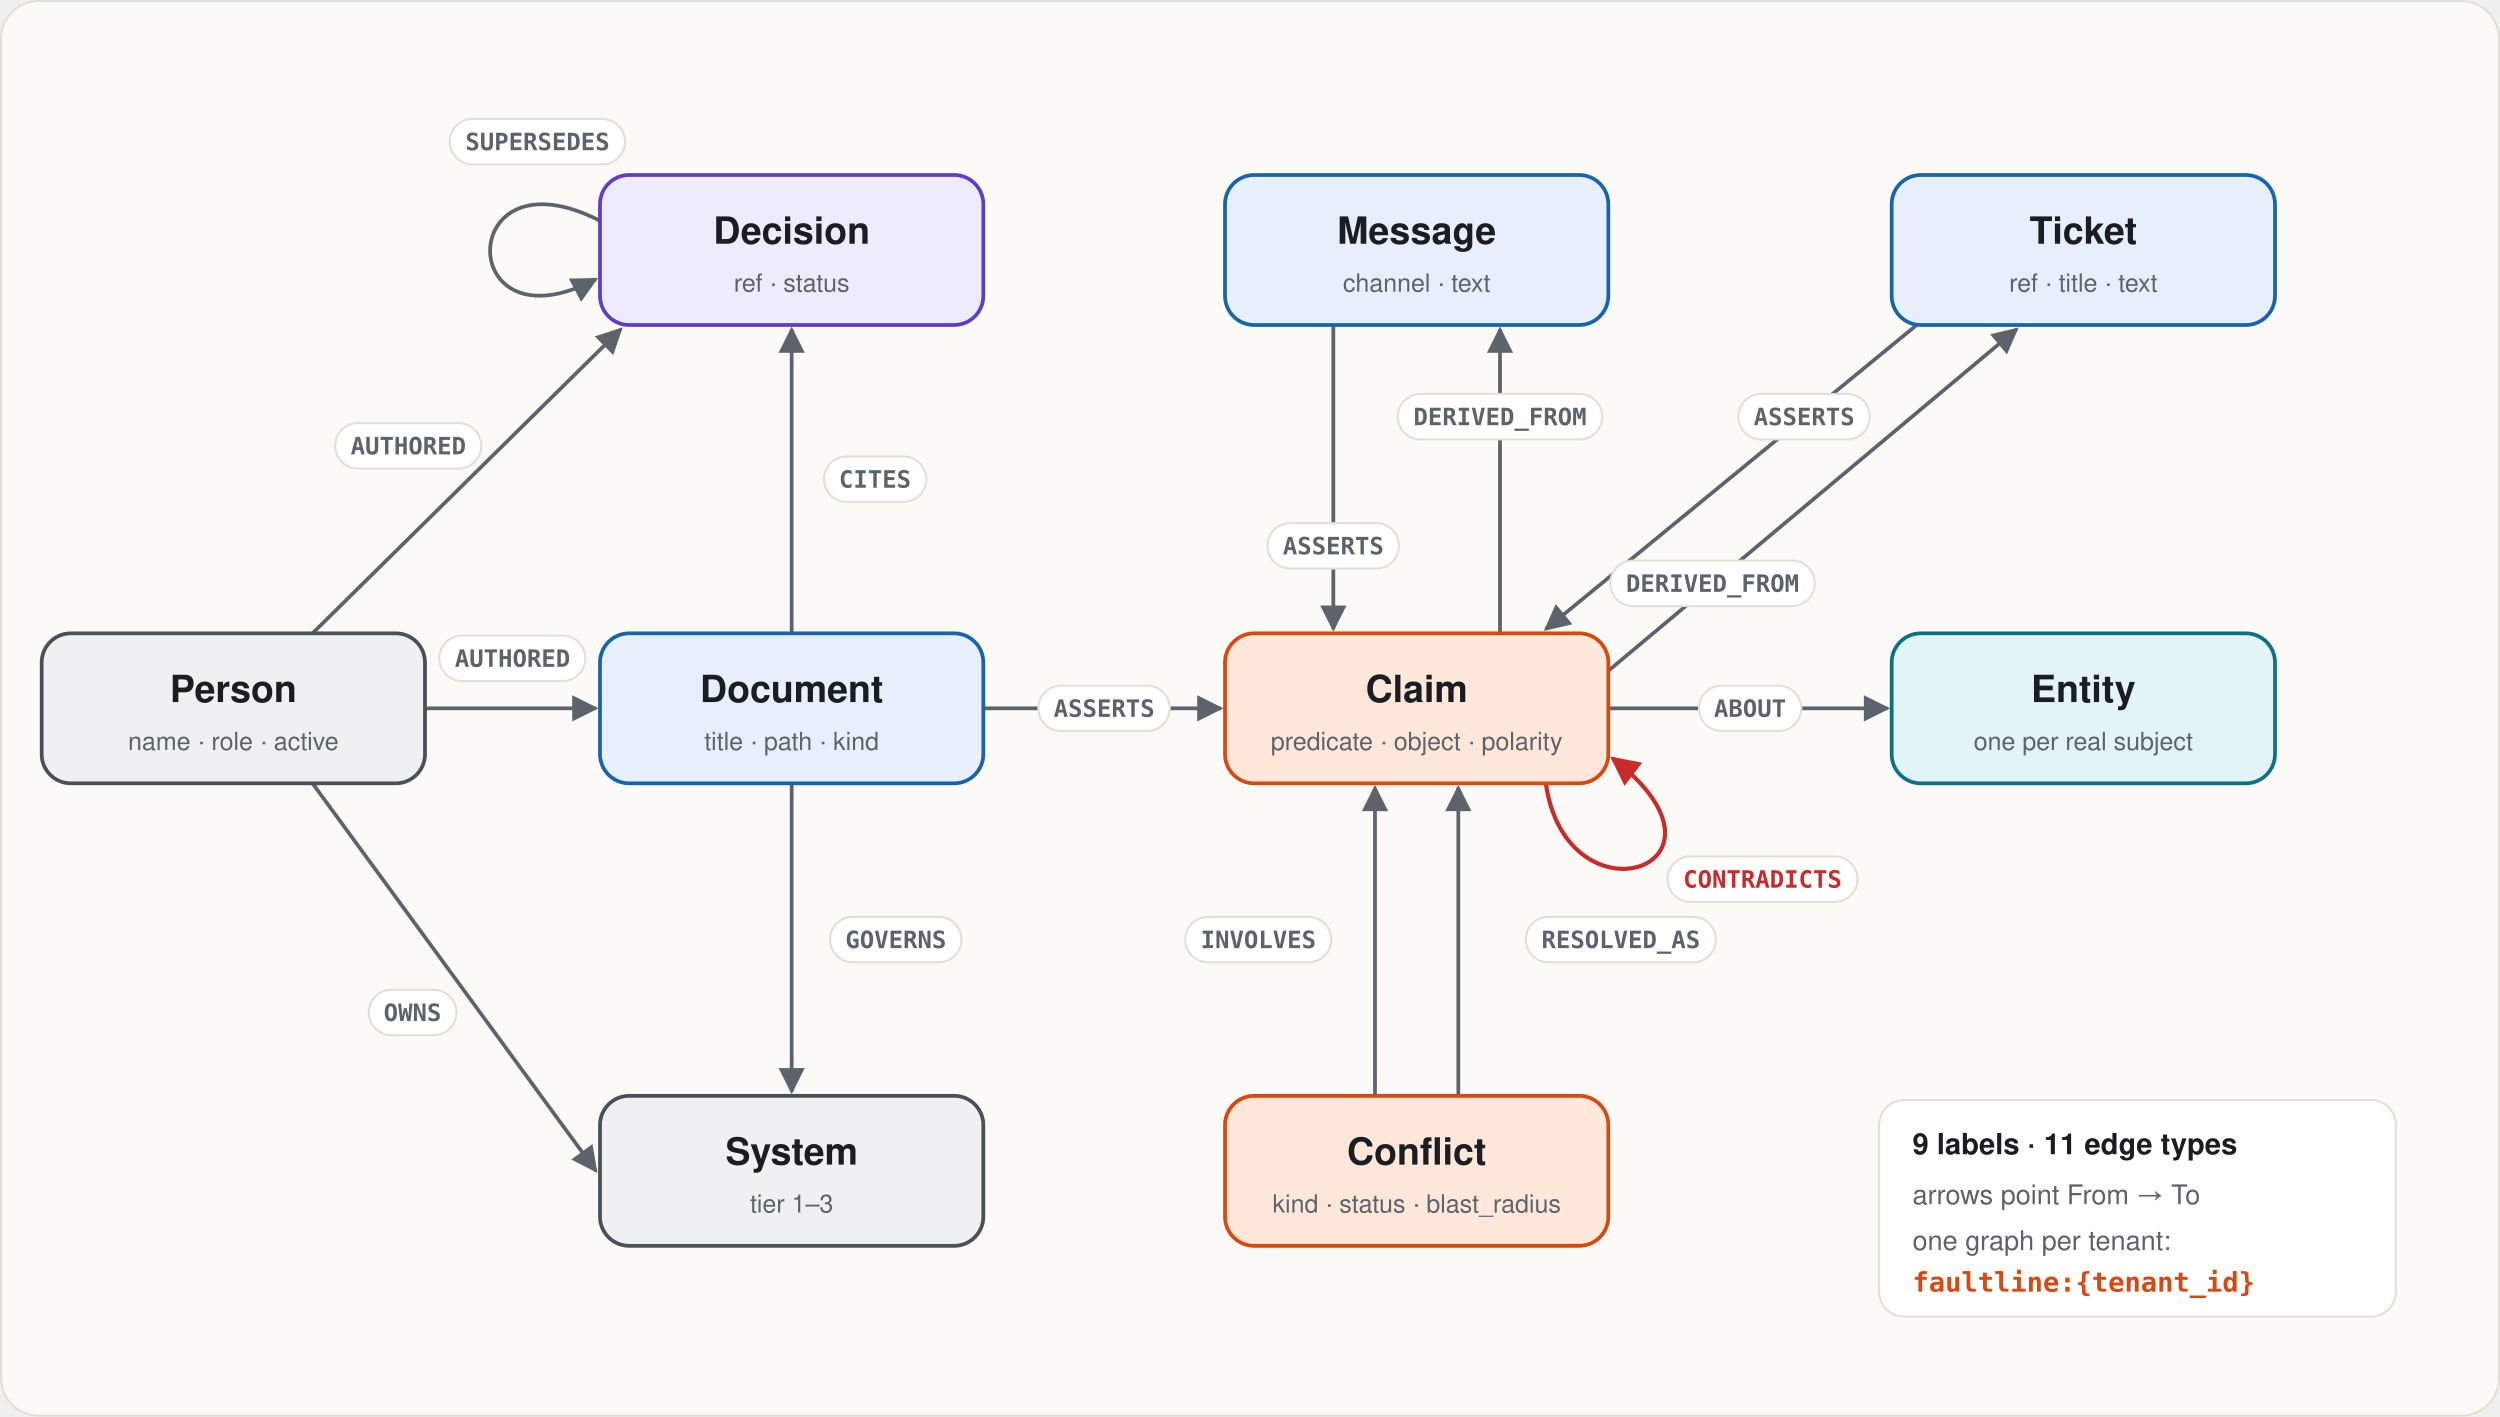
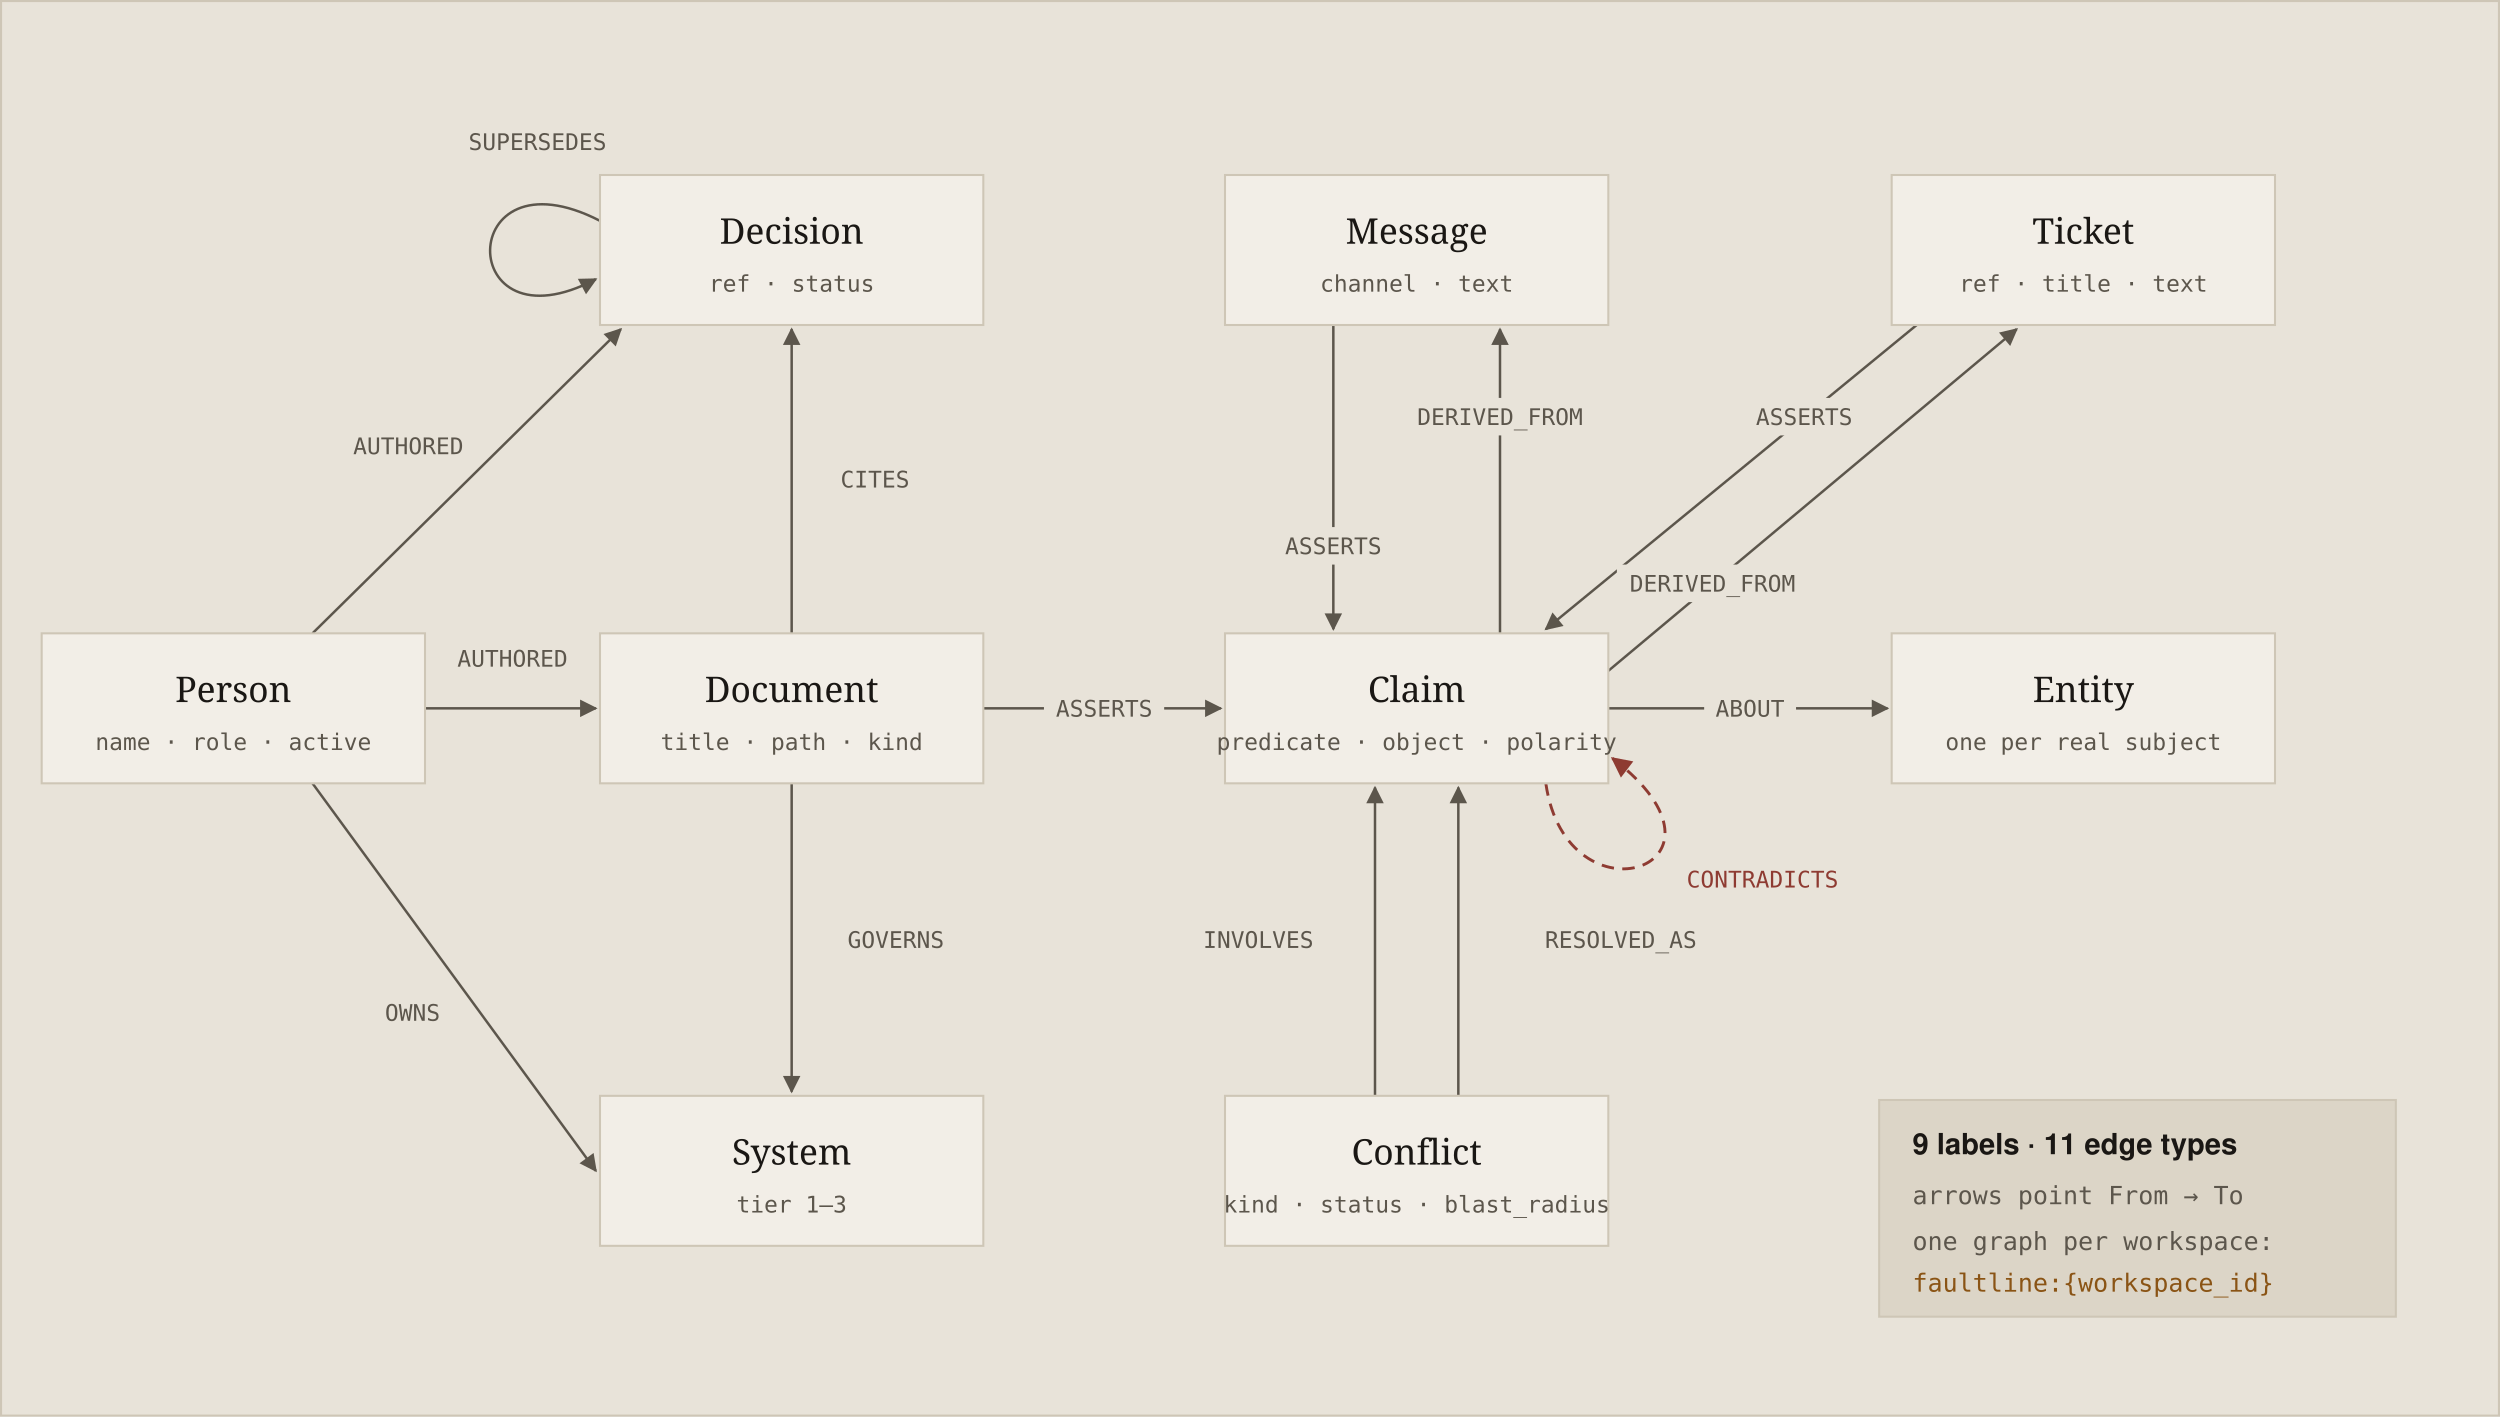
<svg xmlns="http://www.w3.org/2000/svg" width="1200" height="680" viewBox="0 0 1200 680" role="img" aria-labelledby="t d">
-   <rect x="0.5" y="0.5" width="1199" height="679" rx="18" fill="#FBFAF7" stroke="#E3DFD6" />
+   <rect x="0.5" y="0.5" width="1199" height="679" fill="#E8E3D9" stroke="#CEC6B6" />
  <defs>
    <marker id="ar-muted" viewBox="0 0 10 10" refX="9" refY="5" markerWidth="7" markerHeight="7" orient="auto-start-reverse">
-       <path d="M0 0L10 5L0 10z" fill="#5C636B" />
+       <path d="M0 0L10 5L0 10z" fill="#5C564C" />
    </marker>
    <marker id="ar-contra" viewBox="0 0 10 10" refX="9" refY="5" markerWidth="7" markerHeight="7" orient="auto-start-reverse">
-       <path d="M0 0L10 5L0 10z" fill="#C92A2A" />
+       <path d="M0 0L10 5L0 10z" fill="#8E3B32" />
    </marker>
  </defs>
-   <line x1="472.0" y1="340.0" x2="586.0" y2="340.0" stroke="#5C636B" stroke-width="1.8" marker-end="url(#ar-muted)" />
-   <rect x="498.4" y="329.1" width="63.1" height="21.8" rx="10.9" fill="#FFFFFF" stroke="#E3DFD6" />
-   <text x="530.0" y="344.1" font-family="ui-monospace, SFMono-Regular, 'SF Mono', Menlo, Consolas, monospace" font-size="11.5" font-weight="600" fill="#5C636B" text-anchor="middle">ASSERTS</text>
-   <line x1="772.0" y1="340.0" x2="906.0" y2="340.0" stroke="#5C636B" stroke-width="1.8" marker-end="url(#ar-muted)" />
-   <rect x="815.5" y="329.1" width="49.1" height="21.8" rx="10.9" fill="#FFFFFF" stroke="#E3DFD6" />
-   <text x="840.0" y="344.1" font-family="ui-monospace, SFMono-Regular, 'SF Mono', Menlo, Consolas, monospace" font-size="11.5" font-weight="600" fill="#5C636B" text-anchor="middle">ABOUT</text>
-   <line x1="640.0" y1="156.0" x2="640.0" y2="302.0" stroke="#5C636B" stroke-width="1.8" marker-end="url(#ar-muted)" />
-   <rect x="608.4" y="251.1" width="63.1" height="21.8" rx="10.9" fill="#FFFFFF" stroke="#E3DFD6" />
-   <text x="640.0" y="266.1" font-family="ui-monospace, SFMono-Regular, 'SF Mono', Menlo, Consolas, monospace" font-size="11.5" font-weight="600" fill="#5C636B" text-anchor="middle">ASSERTS</text>
-   <line x1="720.0" y1="304.0" x2="720.0" y2="158.0" stroke="#5C636B" stroke-width="1.8" marker-end="url(#ar-muted)" />
-   <rect x="670.9" y="189.1" width="98.2" height="21.8" rx="10.9" fill="#FFFFFF" stroke="#E3DFD6" />
-   <text x="720.0" y="204.1" font-family="ui-monospace, SFMono-Regular, 'SF Mono', Menlo, Consolas, monospace" font-size="11.5" font-weight="600" fill="#5C636B" text-anchor="middle">DERIVED_FROM</text>
-   <line x1="920.0" y1="156.0" x2="742.0" y2="302.0" stroke="#5C636B" stroke-width="1.8" marker-end="url(#ar-muted)" />
-   <rect x="834.4" y="189.1" width="63.1" height="21.8" rx="10.9" fill="#FFFFFF" stroke="#E3DFD6" />
-   <text x="866.0" y="204.1" font-family="ui-monospace, SFMono-Regular, 'SF Mono', Menlo, Consolas, monospace" font-size="11.5" font-weight="600" fill="#5C636B" text-anchor="middle">ASSERTS</text>
-   <line x1="772.0" y1="322.0" x2="968.0" y2="158.0" stroke="#5C636B" stroke-width="1.8" marker-end="url(#ar-muted)" />
-   <rect x="772.9" y="269.1" width="98.2" height="21.8" rx="10.9" fill="#FFFFFF" stroke="#E3DFD6" />
-   <text x="822.0" y="284.1" font-family="ui-monospace, SFMono-Regular, 'SF Mono', Menlo, Consolas, monospace" font-size="11.5" font-weight="600" fill="#5C636B" text-anchor="middle">DERIVED_FROM</text>
-   <line x1="380.0" y1="304.0" x2="380.0" y2="158.0" stroke="#5C636B" stroke-width="1.8" marker-end="url(#ar-muted)" />
-   <rect x="395.5" y="219.1" width="49.1" height="21.8" rx="10.9" fill="#FFFFFF" stroke="#E3DFD6" />
-   <text x="420.0" y="234.1" font-family="ui-monospace, SFMono-Regular, 'SF Mono', Menlo, Consolas, monospace" font-size="11.5" font-weight="600" fill="#5C636B" text-anchor="middle">CITES</text>
-   <line x1="380.0" y1="376.0" x2="380.0" y2="524.0" stroke="#5C636B" stroke-width="1.8" marker-end="url(#ar-muted)" />
-   <rect x="398.4" y="440.1" width="63.1" height="21.8" rx="10.9" fill="#FFFFFF" stroke="#E3DFD6" />
-   <text x="430.0" y="455.1" font-family="ui-monospace, SFMono-Regular, 'SF Mono', Menlo, Consolas, monospace" font-size="11.5" font-weight="600" fill="#5C636B" text-anchor="middle">GOVERNS</text>
-   <line x1="204.0" y1="340.0" x2="286.0" y2="340.0" stroke="#5C636B" stroke-width="1.8" marker-end="url(#ar-muted)" />
-   <rect x="210.9" y="305.1" width="70.1" height="21.8" rx="10.9" fill="#FFFFFF" stroke="#E3DFD6" />
-   <text x="246.0" y="320.1" font-family="ui-monospace, SFMono-Regular, 'SF Mono', Menlo, Consolas, monospace" font-size="11.5" font-weight="600" fill="#5C636B" text-anchor="middle">AUTHORED</text>
-   <line x1="150.0" y1="304.0" x2="298.0" y2="158.0" stroke="#5C636B" stroke-width="1.8" marker-end="url(#ar-muted)" />
-   <rect x="160.9" y="203.1" width="70.1" height="21.8" rx="10.9" fill="#FFFFFF" stroke="#E3DFD6" />
-   <text x="196.0" y="218.1" font-family="ui-monospace, SFMono-Regular, 'SF Mono', Menlo, Consolas, monospace" font-size="11.5" font-weight="600" fill="#5C636B" text-anchor="middle">AUTHORED</text>
-   <line x1="150.0" y1="376.0" x2="286.0" y2="562.0" stroke="#5C636B" stroke-width="1.8" marker-end="url(#ar-muted)" />
-   <rect x="177.0" y="475.1" width="42.1" height="21.8" rx="10.9" fill="#FFFFFF" stroke="#E3DFD6" />
-   <text x="198.0" y="490.1" font-family="ui-monospace, SFMono-Regular, 'SF Mono', Menlo, Consolas, monospace" font-size="11.5" font-weight="600" fill="#5C636B" text-anchor="middle">OWNS</text>
-   <line x1="660.0" y1="526.0" x2="660.0" y2="378.0" stroke="#5C636B" stroke-width="1.8" marker-end="url(#ar-muted)" />
-   <rect x="568.9" y="440.1" width="70.1" height="21.8" rx="10.9" fill="#FFFFFF" stroke="#E3DFD6" />
-   <text x="604.0" y="455.1" font-family="ui-monospace, SFMono-Regular, 'SF Mono', Menlo, Consolas, monospace" font-size="11.5" font-weight="600" fill="#5C636B" text-anchor="middle">INVOLVES</text>
-   <line x1="700.0" y1="526.0" x2="700.0" y2="378.0" stroke="#5C636B" stroke-width="1.8" marker-end="url(#ar-muted)" />
-   <rect x="732.4" y="440.1" width="91.2" height="21.8" rx="10.9" fill="#FFFFFF" stroke="#E3DFD6" />
-   <text x="778.0" y="455.1" font-family="ui-monospace, SFMono-Regular, 'SF Mono', Menlo, Consolas, monospace" font-size="11.5" font-weight="600" fill="#5C636B" text-anchor="middle">RESOLVED_AS</text>
-   <path d="M288.0 106 C218.0 70, 218.0 170, 286.0 134" fill="none" stroke="#5C636B" stroke-width="1.8" marker-end="url(#ar-muted)" />
-   <rect x="215.9" y="57.1" width="84.1" height="21.8" rx="10.9" fill="#FFFFFF" stroke="#E3DFD6" />
-   <text x="258.0" y="72.1" font-family="ui-monospace, SFMono-Regular, 'SF Mono', Menlo, Consolas, monospace" font-size="11.5" font-weight="600" fill="#5C636B" text-anchor="middle">SUPERSEDES</text>
-   <path d="M742.0 376.0 C752.0 446.0, 842.0 416.0, 774.0 364.0" fill="none" stroke="#C92A2A" stroke-width="2" marker-end="url(#ar-contra)" />
-   <rect x="800.4" y="411.1" width="91.2" height="21.8" rx="10.9" fill="#FFFFFF" stroke="#E3DFD6" />
-   <text x="846.0" y="426.1" font-family="ui-monospace, SFMono-Regular, 'SF Mono', Menlo, Consolas, monospace" font-size="11.5" font-weight="600" fill="#C92A2A" text-anchor="middle">CONTRADICTS</text>
-   <rect x="20.0" y="304.0" width="184" height="72" rx="14" fill="#EEF0F2" stroke="#495057" stroke-width="1.8" />
-   <text x="112.0" y="337.0" font-family="-apple-system, BlinkMacSystemFont, 'Segoe UI', Helvetica, Arial, sans-serif" font-size="18" font-weight="750" fill="#1A1D21" text-anchor="middle">Person</text>
-   <text x="112.0" y="360.0" font-family="-apple-system, BlinkMacSystemFont, 'Segoe UI', Helvetica, Arial, sans-serif" font-size="12" font-weight="500" fill="#5C636B" text-anchor="middle">name · role · active</text>
-   <rect x="288.0" y="304.0" width="184" height="72" rx="14" fill="#E7F0FA" stroke="#1864AB" stroke-width="1.8" />
-   <text x="380.0" y="337.0" font-family="-apple-system, BlinkMacSystemFont, 'Segoe UI', Helvetica, Arial, sans-serif" font-size="18" font-weight="750" fill="#1A1D21" text-anchor="middle">Document</text>
-   <text x="380.0" y="360.0" font-family="-apple-system, BlinkMacSystemFont, 'Segoe UI', Helvetica, Arial, sans-serif" font-size="12" font-weight="500" fill="#5C636B" text-anchor="middle">title · path · kind</text>
-   <rect x="588.0" y="304.0" width="184" height="72" rx="14" fill="#FFE8D9" stroke="#D9480F" stroke-width="1.8" />
-   <text x="680.0" y="337.0" font-family="-apple-system, BlinkMacSystemFont, 'Segoe UI', Helvetica, Arial, sans-serif" font-size="18" font-weight="750" fill="#1A1D21" text-anchor="middle">Claim</text>
-   <text x="680.0" y="360.0" font-family="-apple-system, BlinkMacSystemFont, 'Segoe UI', Helvetica, Arial, sans-serif" font-size="12" font-weight="500" fill="#5C636B" text-anchor="middle">predicate · object · polarity</text>
-   <rect x="908.0" y="304.0" width="184" height="72" rx="14" fill="#E3F4F6" stroke="#0B7285" stroke-width="1.8" />
-   <text x="1000.0" y="337.0" font-family="-apple-system, BlinkMacSystemFont, 'Segoe UI', Helvetica, Arial, sans-serif" font-size="18" font-weight="750" fill="#1A1D21" text-anchor="middle">Entity</text>
-   <text x="1000.0" y="360.0" font-family="-apple-system, BlinkMacSystemFont, 'Segoe UI', Helvetica, Arial, sans-serif" font-size="12" font-weight="500" fill="#5C636B" text-anchor="middle">one per real subject</text>
-   <rect x="288.0" y="84.0" width="184" height="72" rx="14" fill="#EEEBFB" stroke="#5F3DC4" stroke-width="1.8" />
-   <text x="380.0" y="117.0" font-family="-apple-system, BlinkMacSystemFont, 'Segoe UI', Helvetica, Arial, sans-serif" font-size="18" font-weight="750" fill="#1A1D21" text-anchor="middle">Decision</text>
-   <text x="380.0" y="140.0" font-family="-apple-system, BlinkMacSystemFont, 'Segoe UI', Helvetica, Arial, sans-serif" font-size="12" font-weight="500" fill="#5C636B" text-anchor="middle">ref · status</text>
-   <rect x="588.0" y="84.0" width="184" height="72" rx="14" fill="#E7F0FA" stroke="#1864AB" stroke-width="1.8" />
-   <text x="680.0" y="117.0" font-family="-apple-system, BlinkMacSystemFont, 'Segoe UI', Helvetica, Arial, sans-serif" font-size="18" font-weight="750" fill="#1A1D21" text-anchor="middle">Message</text>
-   <text x="680.0" y="140.0" font-family="-apple-system, BlinkMacSystemFont, 'Segoe UI', Helvetica, Arial, sans-serif" font-size="12" font-weight="500" fill="#5C636B" text-anchor="middle">channel · text</text>
-   <rect x="908.0" y="84.0" width="184" height="72" rx="14" fill="#E7F0FA" stroke="#1864AB" stroke-width="1.8" />
-   <text x="1000.0" y="117.0" font-family="-apple-system, BlinkMacSystemFont, 'Segoe UI', Helvetica, Arial, sans-serif" font-size="18" font-weight="750" fill="#1A1D21" text-anchor="middle">Ticket</text>
-   <text x="1000.0" y="140.0" font-family="-apple-system, BlinkMacSystemFont, 'Segoe UI', Helvetica, Arial, sans-serif" font-size="12" font-weight="500" fill="#5C636B" text-anchor="middle">ref · title · text</text>
-   <rect x="288.0" y="526.0" width="184" height="72" rx="14" fill="#EEF0F2" stroke="#495057" stroke-width="1.8" />
-   <text x="380.0" y="559.0" font-family="-apple-system, BlinkMacSystemFont, 'Segoe UI', Helvetica, Arial, sans-serif" font-size="18" font-weight="750" fill="#1A1D21" text-anchor="middle">System</text>
-   <text x="380.0" y="582.0" font-family="-apple-system, BlinkMacSystemFont, 'Segoe UI', Helvetica, Arial, sans-serif" font-size="12" font-weight="500" fill="#5C636B" text-anchor="middle">tier 1–3</text>
-   <rect x="588.0" y="526.0" width="184" height="72" rx="14" fill="#FFE8D9" stroke="#D9480F" stroke-width="1.8" />
-   <text x="680.0" y="559.0" font-family="-apple-system, BlinkMacSystemFont, 'Segoe UI', Helvetica, Arial, sans-serif" font-size="18" font-weight="750" fill="#1A1D21" text-anchor="middle">Conflict</text>
-   <text x="680.0" y="582.0" font-family="-apple-system, BlinkMacSystemFont, 'Segoe UI', Helvetica, Arial, sans-serif" font-size="12" font-weight="500" fill="#5C636B" text-anchor="middle">kind · status · blast_radius</text>
-   <rect x="902" y="528" width="248" height="104" rx="12" fill="#FFFFFF" stroke="#E3DFD6" />
-   <text x="918.0" y="554.0" font-family="-apple-system, BlinkMacSystemFont, 'Segoe UI', Helvetica, Arial, sans-serif" font-size="14" font-weight="700" fill="#1A1D21" text-anchor="start">9 labels · 11 edge types</text>
-   <text x="918.0" y="578.0" font-family="-apple-system, BlinkMacSystemFont, 'Segoe UI', Helvetica, Arial, sans-serif" font-size="13" font-weight="400" fill="#5C636B" text-anchor="start">arrows point From → To</text>
-   <text x="918.0" y="600.0" font-family="-apple-system, BlinkMacSystemFont, 'Segoe UI', Helvetica, Arial, sans-serif" font-size="13" font-weight="400" fill="#5C636B" text-anchor="start">one graph per tenant:</text>
-   <text x="918.0" y="620.0" font-family="ui-monospace, SFMono-Regular, 'SF Mono', Menlo, Consolas, monospace" font-size="13" font-weight="600" fill="#D9480F" text-anchor="start">faultline:{tenant_id}</text>
+   <line x1="472.0" y1="340.0" x2="586.0" y2="340.0" stroke="#5C564C" stroke-width="1.2" marker-end="url(#ar-muted)" />
+   <rect x="501.1" y="331.0" width="57.7" height="18" fill="#E8E3D9" />
+   <text x="530.0" y="344.0" font-family="'JetBrains Mono', ui-monospace, SFMono-Regular, Menlo, Consolas, monospace" font-size="11" font-weight="400" fill="#5C564C" text-anchor="middle">ASSERTS</text>
+   <line x1="772.0" y1="340.0" x2="906.0" y2="340.0" stroke="#5C564C" stroke-width="1.2" marker-end="url(#ar-muted)" />
+   <rect x="818.0" y="331.0" width="44.1" height="18" fill="#E8E3D9" />
+   <text x="840.0" y="344.0" font-family="'JetBrains Mono', ui-monospace, SFMono-Regular, Menlo, Consolas, monospace" font-size="11" font-weight="400" fill="#5C564C" text-anchor="middle">ABOUT</text>
+   <line x1="640.0" y1="156.0" x2="640.0" y2="302.0" stroke="#5C564C" stroke-width="1.2" marker-end="url(#ar-muted)" />
+   <rect x="611.1" y="253.0" width="57.7" height="18" fill="#E8E3D9" />
+   <text x="640.0" y="266.0" font-family="'JetBrains Mono', ui-monospace, SFMono-Regular, Menlo, Consolas, monospace" font-size="11" font-weight="400" fill="#5C564C" text-anchor="middle">ASSERTS</text>
+   <line x1="720.0" y1="304.0" x2="720.0" y2="158.0" stroke="#5C564C" stroke-width="1.2" marker-end="url(#ar-muted)" />
+   <rect x="674.1" y="191.0" width="91.8" height="18" fill="#E8E3D9" />
+   <text x="720.0" y="204.0" font-family="'JetBrains Mono', ui-monospace, SFMono-Regular, Menlo, Consolas, monospace" font-size="11" font-weight="400" fill="#5C564C" text-anchor="middle">DERIVED_FROM</text>
+   <line x1="920.0" y1="156.0" x2="742.0" y2="302.0" stroke="#5C564C" stroke-width="1.2" marker-end="url(#ar-muted)" />
+   <rect x="837.1" y="191.0" width="57.7" height="18" fill="#E8E3D9" />
+   <text x="866.0" y="204.0" font-family="'JetBrains Mono', ui-monospace, SFMono-Regular, Menlo, Consolas, monospace" font-size="11" font-weight="400" fill="#5C564C" text-anchor="middle">ASSERTS</text>
+   <line x1="772.0" y1="322.0" x2="968.0" y2="158.0" stroke="#5C564C" stroke-width="1.2" marker-end="url(#ar-muted)" />
+   <rect x="776.1" y="271.0" width="91.8" height="18" fill="#E8E3D9" />
+   <text x="822.0" y="284.0" font-family="'JetBrains Mono', ui-monospace, SFMono-Regular, Menlo, Consolas, monospace" font-size="11" font-weight="400" fill="#5C564C" text-anchor="middle">DERIVED_FROM</text>
+   <line x1="380.0" y1="304.0" x2="380.0" y2="158.0" stroke="#5C564C" stroke-width="1.2" marker-end="url(#ar-muted)" />
+   <rect x="397.9" y="221.0" width="44.1" height="18" fill="#E8E3D9" />
+   <text x="420.0" y="234.0" font-family="'JetBrains Mono', ui-monospace, SFMono-Regular, Menlo, Consolas, monospace" font-size="11" font-weight="400" fill="#5C564C" text-anchor="middle">CITES</text>
+   <line x1="380.0" y1="376.0" x2="380.0" y2="524.0" stroke="#5C564C" stroke-width="1.2" marker-end="url(#ar-muted)" />
+   <rect x="401.1" y="442.0" width="57.7" height="18" fill="#E8E3D9" />
+   <text x="430.0" y="455.0" font-family="'JetBrains Mono', ui-monospace, SFMono-Regular, Menlo, Consolas, monospace" font-size="11" font-weight="400" fill="#5C564C" text-anchor="middle">GOVERNS</text>
+   <line x1="204.0" y1="340.0" x2="286.0" y2="340.0" stroke="#5C564C" stroke-width="1.2" marker-end="url(#ar-muted)" />
+   <rect x="213.7" y="307.0" width="64.6" height="18" fill="#E8E3D9" />
+   <text x="246.0" y="320.0" font-family="'JetBrains Mono', ui-monospace, SFMono-Regular, Menlo, Consolas, monospace" font-size="11" font-weight="400" fill="#5C564C" text-anchor="middle">AUTHORED</text>
+   <line x1="150.0" y1="304.0" x2="298.0" y2="158.0" stroke="#5C564C" stroke-width="1.2" marker-end="url(#ar-muted)" />
+   <rect x="163.7" y="205.0" width="64.6" height="18" fill="#E8E3D9" />
+   <text x="196.0" y="218.0" font-family="'JetBrains Mono', ui-monospace, SFMono-Regular, Menlo, Consolas, monospace" font-size="11" font-weight="400" fill="#5C564C" text-anchor="middle">AUTHORED</text>
+   <line x1="150.0" y1="376.0" x2="286.0" y2="562.0" stroke="#5C564C" stroke-width="1.2" marker-end="url(#ar-muted)" />
+   <rect x="179.4" y="477.0" width="37.3" height="18" fill="#E8E3D9" />
+   <text x="198.0" y="490.0" font-family="'JetBrains Mono', ui-monospace, SFMono-Regular, Menlo, Consolas, monospace" font-size="11" font-weight="400" fill="#5C564C" text-anchor="middle">OWNS</text>
+   <line x1="660.0" y1="526.0" x2="660.0" y2="378.0" stroke="#5C564C" stroke-width="1.2" marker-end="url(#ar-muted)" />
+   <rect x="571.7" y="442.0" width="64.6" height="18" fill="#E8E3D9" />
+   <text x="604.0" y="455.0" font-family="'JetBrains Mono', ui-monospace, SFMono-Regular, Menlo, Consolas, monospace" font-size="11" font-weight="400" fill="#5C564C" text-anchor="middle">INVOLVES</text>
+   <line x1="700.0" y1="526.0" x2="700.0" y2="378.0" stroke="#5C564C" stroke-width="1.2" marker-end="url(#ar-muted)" />
+   <rect x="735.5" y="442.0" width="85.0" height="18" fill="#E8E3D9" />
+   <text x="778.0" y="455.0" font-family="'JetBrains Mono', ui-monospace, SFMono-Regular, Menlo, Consolas, monospace" font-size="11" font-weight="400" fill="#5C564C" text-anchor="middle">RESOLVED_AS</text>
+   <path d="M288.0 106 C218.0 70, 218.0 170, 286.0 134" fill="none" stroke="#5C564C" stroke-width="1.2" marker-end="url(#ar-muted)" />
+   <rect x="218.9" y="59.0" width="78.2" height="18" fill="#E8E3D9" />
+   <text x="258.0" y="72.0" font-family="'JetBrains Mono', ui-monospace, SFMono-Regular, Menlo, Consolas, monospace" font-size="11" font-weight="400" fill="#5C564C" text-anchor="middle">SUPERSEDES</text>
+   <path d="M742.0 376.0 C752.0 446.0, 842.0 416.0, 774.0 364.0" fill="none" stroke="#8E3B32" stroke-width="1.4" stroke-dasharray="6 4" marker-end="url(#ar-contra)" />
+   <rect x="803.5" y="413.0" width="85.0" height="18" fill="#E8E3D9" />
+   <text x="846.0" y="426.0" font-family="'JetBrains Mono', ui-monospace, SFMono-Regular, Menlo, Consolas, monospace" font-size="11" font-weight="400" fill="#8E3B32" text-anchor="middle">CONTRADICTS</text>
+   <rect x="20.0" y="304.0" width="184" height="72" fill="#F2EEE7" stroke="#CEC6B6" />
+   <text x="112.0" y="337.0" font-family="Spectral, 'Iowan Old Style', Georgia, serif" font-size="17" font-weight="500" fill="#1A1714" text-anchor="middle">Person</text>
+   <text x="112.0" y="360.0" font-family="'JetBrains Mono', ui-monospace, SFMono-Regular, Menlo, Consolas, monospace" font-size="11" font-weight="400" fill="#5C564C" text-anchor="middle">name · role · active</text>
+   <rect x="288.0" y="304.0" width="184" height="72" fill="#F2EEE7" stroke="#CEC6B6" />
+   <text x="380.0" y="337.0" font-family="Spectral, 'Iowan Old Style', Georgia, serif" font-size="17" font-weight="500" fill="#1A1714" text-anchor="middle">Document</text>
+   <text x="380.0" y="360.0" font-family="'JetBrains Mono', ui-monospace, SFMono-Regular, Menlo, Consolas, monospace" font-size="11" font-weight="400" fill="#5C564C" text-anchor="middle">title · path · kind</text>
+   <rect x="588.0" y="304.0" width="184" height="72" fill="#F2EEE7" stroke="#CEC6B6" />
+   <text x="680.0" y="337.0" font-family="Spectral, 'Iowan Old Style', Georgia, serif" font-size="17" font-weight="500" fill="#1A1714" text-anchor="middle">Claim</text>
+   <text x="680.0" y="360.0" font-family="'JetBrains Mono', ui-monospace, SFMono-Regular, Menlo, Consolas, monospace" font-size="11" font-weight="400" fill="#5C564C" text-anchor="middle">predicate · object · polarity</text>
+   <rect x="908.0" y="304.0" width="184" height="72" fill="#F2EEE7" stroke="#CEC6B6" />
+   <text x="1000.0" y="337.0" font-family="Spectral, 'Iowan Old Style', Georgia, serif" font-size="17" font-weight="500" fill="#1A1714" text-anchor="middle">Entity</text>
+   <text x="1000.0" y="360.0" font-family="'JetBrains Mono', ui-monospace, SFMono-Regular, Menlo, Consolas, monospace" font-size="11" font-weight="400" fill="#5C564C" text-anchor="middle">one per real subject</text>
+   <rect x="288.0" y="84.0" width="184" height="72" fill="#F2EEE7" stroke="#CEC6B6" />
+   <text x="380.0" y="117.0" font-family="Spectral, 'Iowan Old Style', Georgia, serif" font-size="17" font-weight="500" fill="#1A1714" text-anchor="middle">Decision</text>
+   <text x="380.0" y="140.0" font-family="'JetBrains Mono', ui-monospace, SFMono-Regular, Menlo, Consolas, monospace" font-size="11" font-weight="400" fill="#5C564C" text-anchor="middle">ref · status</text>
+   <rect x="588.0" y="84.0" width="184" height="72" fill="#F2EEE7" stroke="#CEC6B6" />
+   <text x="680.0" y="117.0" font-family="Spectral, 'Iowan Old Style', Georgia, serif" font-size="17" font-weight="500" fill="#1A1714" text-anchor="middle">Message</text>
+   <text x="680.0" y="140.0" font-family="'JetBrains Mono', ui-monospace, SFMono-Regular, Menlo, Consolas, monospace" font-size="11" font-weight="400" fill="#5C564C" text-anchor="middle">channel · text</text>
+   <rect x="908.0" y="84.0" width="184" height="72" fill="#F2EEE7" stroke="#CEC6B6" />
+   <text x="1000.0" y="117.0" font-family="Spectral, 'Iowan Old Style', Georgia, serif" font-size="17" font-weight="500" fill="#1A1714" text-anchor="middle">Ticket</text>
+   <text x="1000.0" y="140.0" font-family="'JetBrains Mono', ui-monospace, SFMono-Regular, Menlo, Consolas, monospace" font-size="11" font-weight="400" fill="#5C564C" text-anchor="middle">ref · title · text</text>
+   <rect x="288.0" y="526.0" width="184" height="72" fill="#F2EEE7" stroke="#CEC6B6" />
+   <text x="380.0" y="559.0" font-family="Spectral, 'Iowan Old Style', Georgia, serif" font-size="17" font-weight="500" fill="#1A1714" text-anchor="middle">System</text>
+   <text x="380.0" y="582.0" font-family="'JetBrains Mono', ui-monospace, SFMono-Regular, Menlo, Consolas, monospace" font-size="11" font-weight="400" fill="#5C564C" text-anchor="middle">tier 1–3</text>
+   <rect x="588.0" y="526.0" width="184" height="72" fill="#F2EEE7" stroke="#CEC6B6" />
+   <text x="680.0" y="559.0" font-family="Spectral, 'Iowan Old Style', Georgia, serif" font-size="17" font-weight="500" fill="#1A1714" text-anchor="middle">Conflict</text>
+   <text x="680.0" y="582.0" font-family="'JetBrains Mono', ui-monospace, SFMono-Regular, Menlo, Consolas, monospace" font-size="11" font-weight="400" fill="#5C564C" text-anchor="middle">kind · status · blast_radius</text>
+   <rect x="902" y="528" width="248" height="104" fill="#DCD5C7" stroke="#CEC6B6" />
+   <text x="918.0" y="554.0" font-family="'IBM Plex Sans', system-ui, -apple-system, 'Segoe UI', Helvetica, Arial, sans-serif" font-size="14" font-weight="600" fill="#1A1714" text-anchor="start">9 labels · 11 edge types</text>
+   <text x="918.0" y="578.0" font-family="'JetBrains Mono', ui-monospace, SFMono-Regular, Menlo, Consolas, monospace" font-size="12" font-weight="400" fill="#5C564C" text-anchor="start">arrows point From → To</text>
+   <text x="918.0" y="600.0" font-family="'JetBrains Mono', ui-monospace, SFMono-Regular, Menlo, Consolas, monospace" font-size="12" font-weight="400" fill="#5C564C" text-anchor="start">one graph per workspace:</text>
+   <text x="918.0" y="620.0" font-family="'JetBrains Mono', ui-monospace, SFMono-Regular, Menlo, Consolas, monospace" font-size="12" font-weight="400" fill="#8A5415" text-anchor="start">faultline:{workspace_id}</text>
</svg>
